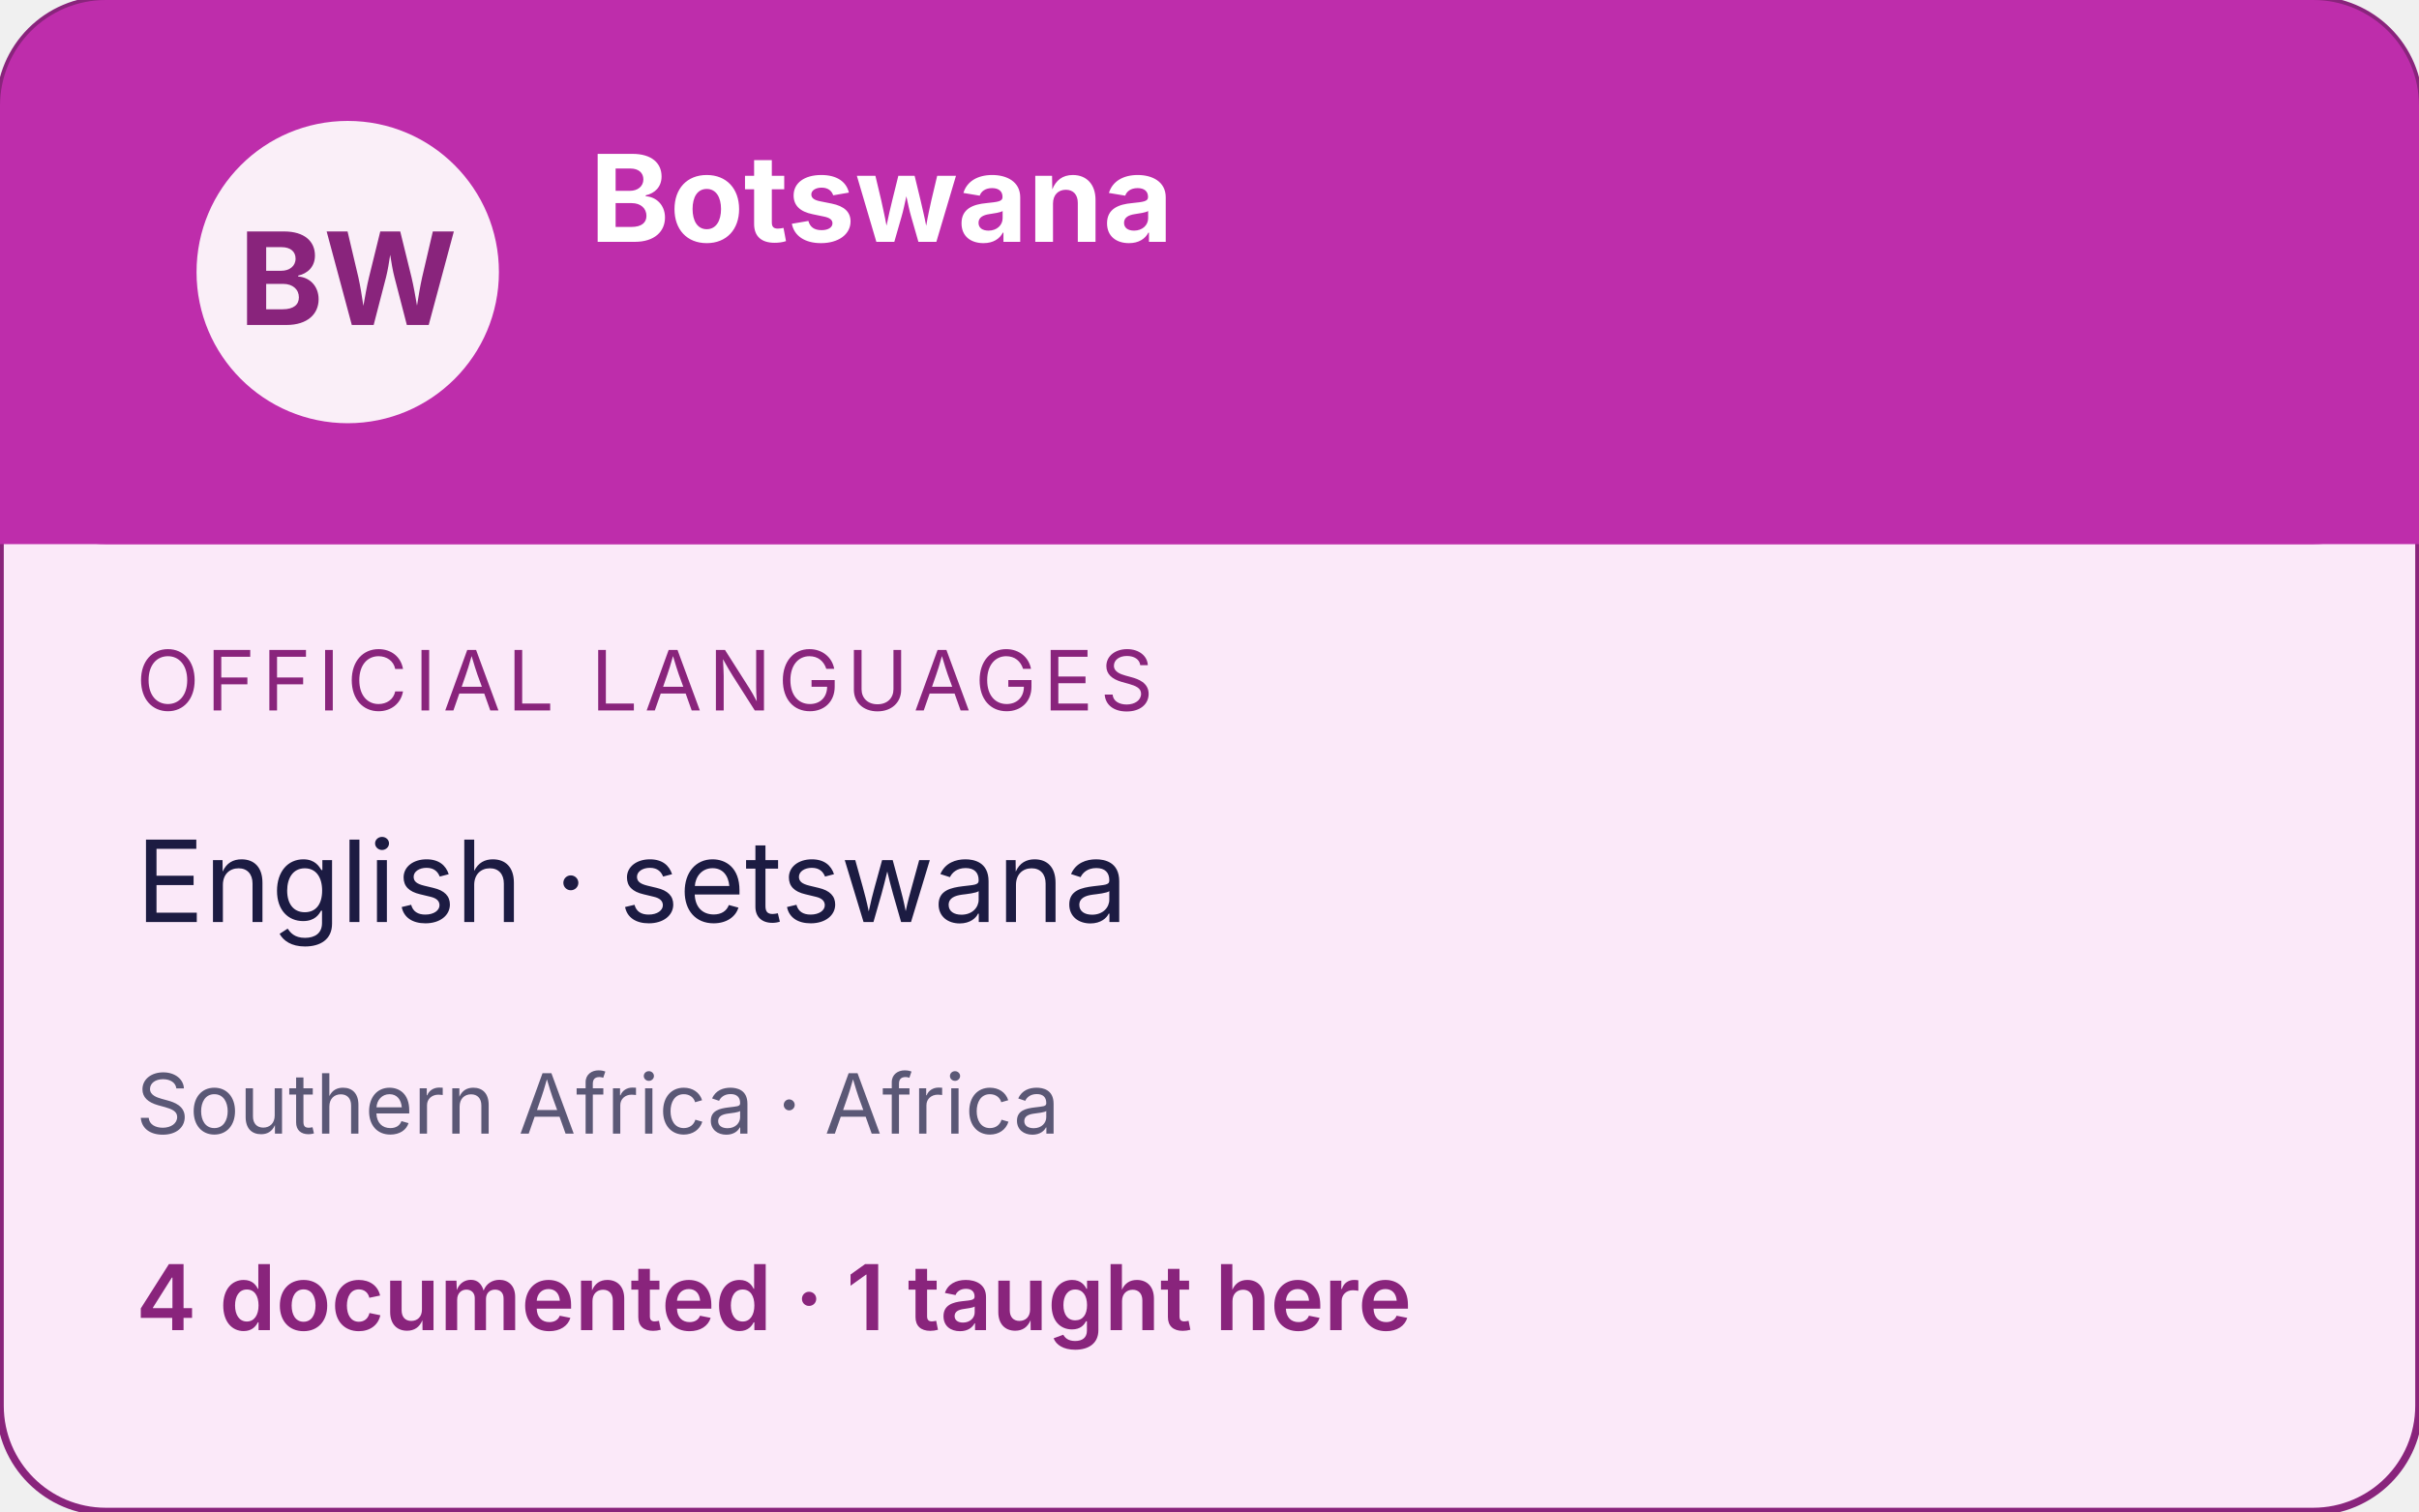
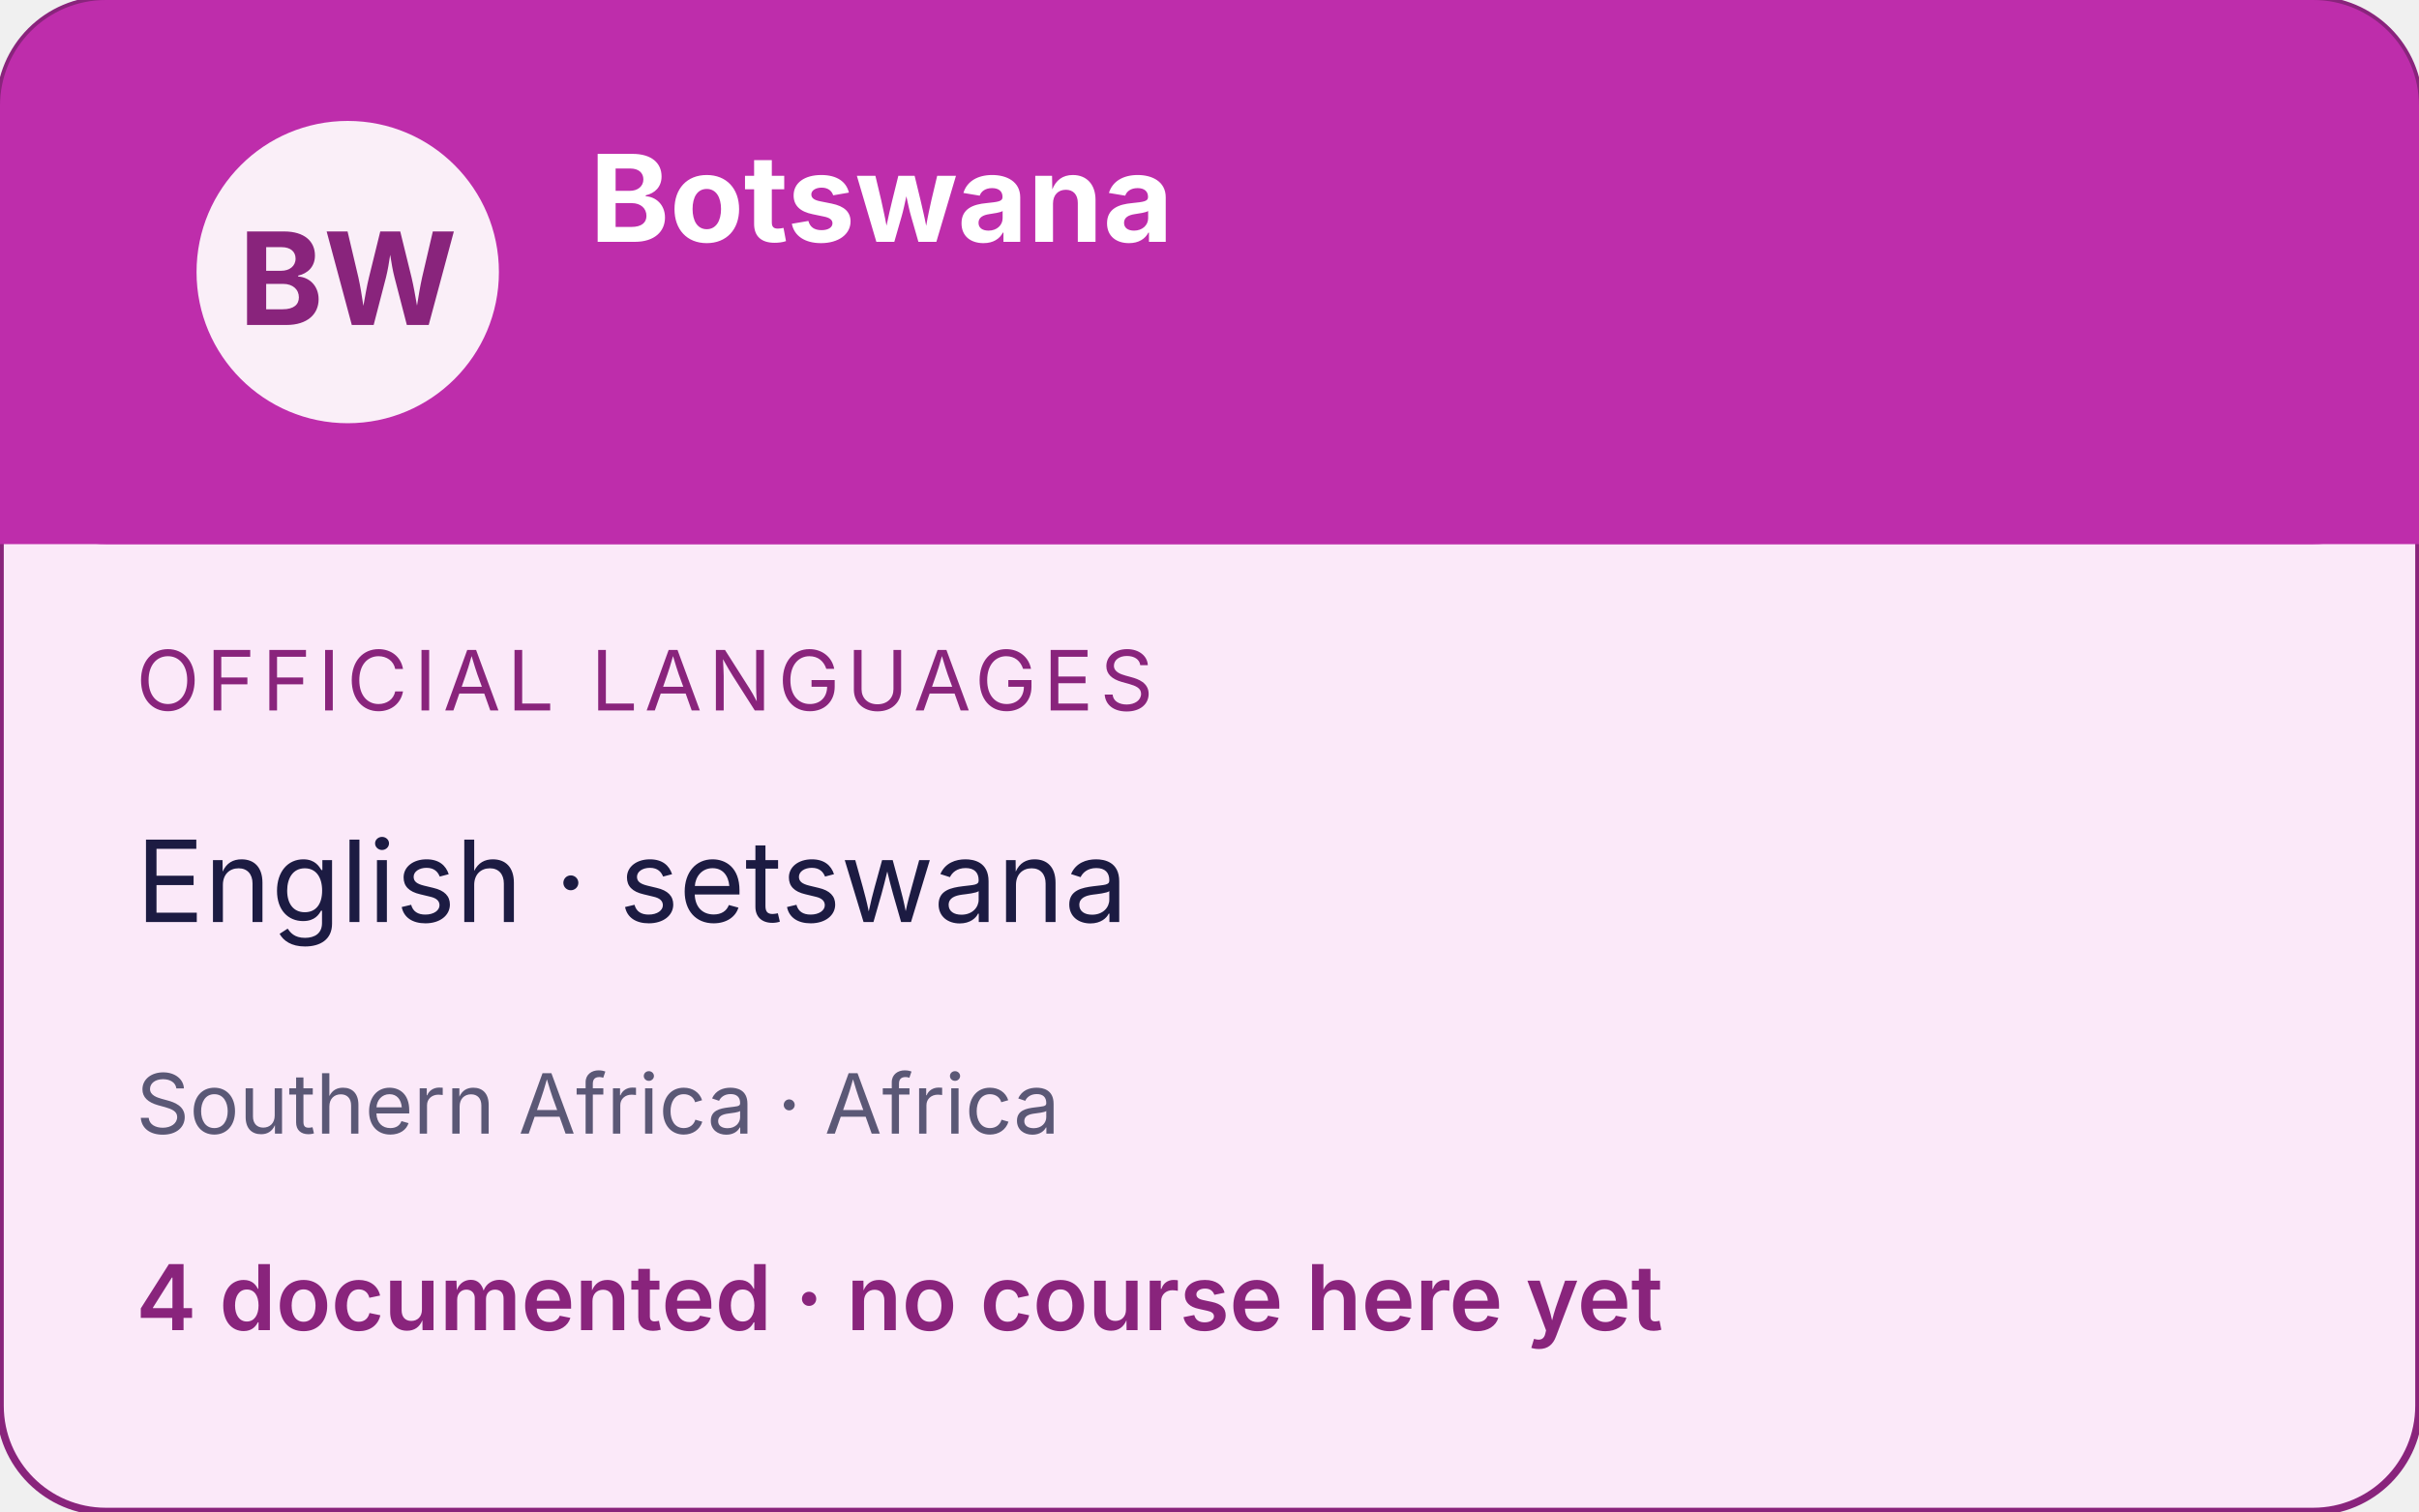
- <svg xmlns="http://www.w3.org/2000/svg" viewBox="0 0 320 200" width="320" height="200" role="img" aria-label="Botswana (BW): English, setswana. 4 languages documented for this country, 1 of them has a course on EkGuru." font-family="system-ui,-apple-system,Segoe UI,sans-serif">
+ <svg xmlns="http://www.w3.org/2000/svg" viewBox="0 0 320 200" width="320" height="200" role="img" aria-label="Botswana (BW): English, setswana. 4 languages documented for this country; no course here yet — the page is the inventory, not the promise." font-family="system-ui,-apple-system,Segoe UI,sans-serif">
  <rect width="320" height="200" rx="14" fill="hsl(308 70% 95%)" stroke="hsl(308 58% 34%)" stroke-width="1" />
  <rect width="320" height="72" rx="14" fill="hsl(308 62% 46%)" />
  <rect y="58" width="320" height="14" fill="hsl(308 62% 46%)" />
  <circle cx="46" cy="36" r="20" fill="#fff" opacity=".92" />
  <text x="46" y="43" text-anchor="middle" font-size="17" font-weight="700" fill="hsl(308 58% 34%)">BW</text>
  <text x="78" y="32" font-size="16" font-weight="700" fill="#fff">Botswana</text>
  <text x="78" y="52" font-size="12" fill="#fff" opacity=".92" />
  <text x="18" y="94" font-size="11" letter-spacing=".08em" fill="hsl(308 58% 34%)">OFFICIAL LANGUAGES</text>
  <text x="18" y="122" font-size="15" fill="#1c1b42">English · setswana</text>
  <text x="18" y="150" font-size="11" fill="#5b5876">Southern Africa · Africa</text>
-   <text x="18" y="176" font-size="12" font-weight="600" fill="hsl(308 58% 34%)">4 documented · 1 taught here</text>
+   <text x="18" y="176" font-size="12" font-weight="600" fill="hsl(308 58% 34%)">4 documented · no course here yet</text>
</svg>
